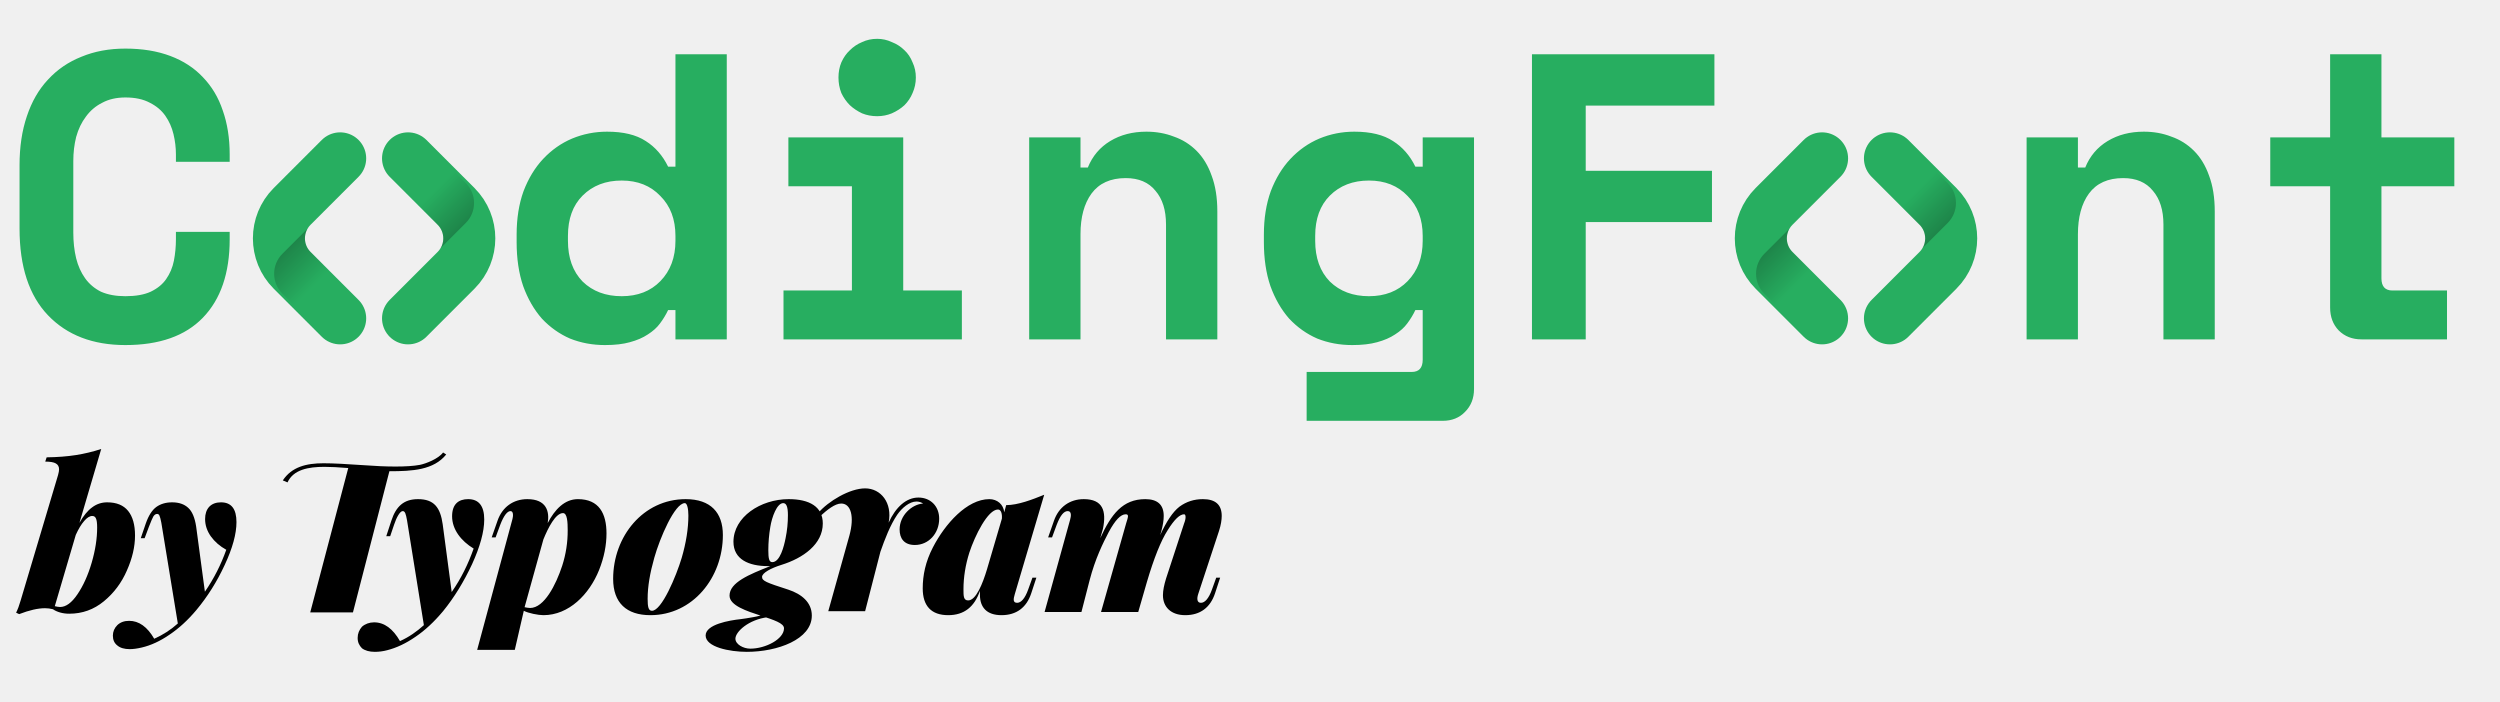
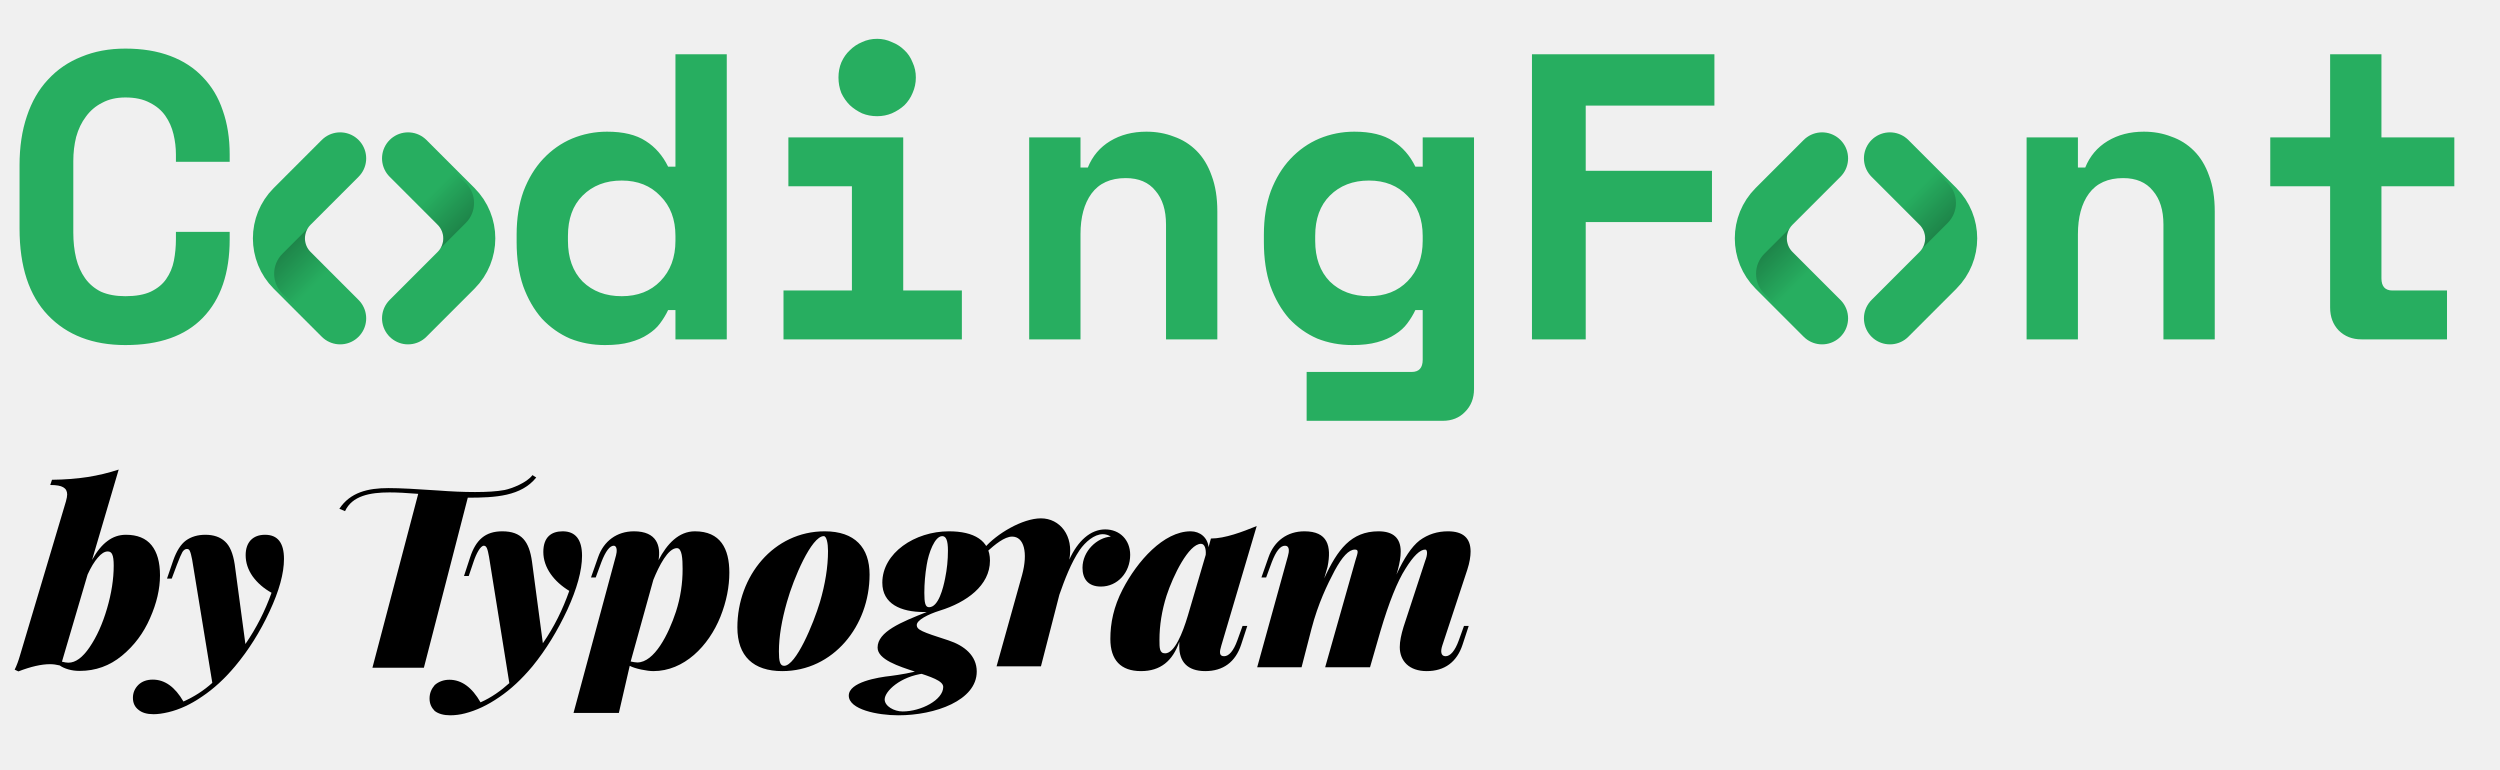
- <svg xmlns="http://www.w3.org/2000/svg" width="221" height="62" viewBox="0 0 221 62" fill="none">
+ <svg xmlns="http://www.w3.org/2000/svg" width="221" height="68" viewBox="0 0 221 68" fill="none">
  <g clip-path="url(#clip0)">
    <path d="M11.088 26.184C12 26.184 12.744 26.052 13.32 25.788C13.92 25.5 14.376 25.128 14.688 24.672C15.024 24.192 15.252 23.652 15.372 23.052C15.492 22.428 15.552 21.792 15.552 21.144V20.496H20.304V21.144C20.304 24.144 19.512 26.46 17.928 28.092C16.368 29.7 14.088 30.504 11.088 30.504C8.208 30.504 5.928 29.628 4.248 27.876C2.568 26.124 1.728 23.568 1.728 20.208V14.592C1.728 12.984 1.944 11.544 2.376 10.272C2.808 8.976 3.432 7.896 4.248 7.032C5.064 6.144 6.048 5.472 7.2 5.016C8.352 4.536 9.648 4.296 11.088 4.296C12.576 4.296 13.896 4.512 15.048 4.944C16.2 5.376 17.16 6 17.928 6.816C18.72 7.632 19.308 8.616 19.692 9.768C20.1 10.92 20.304 12.216 20.304 13.656V14.304H15.552V13.656C15.552 13.056 15.48 12.456 15.336 11.856C15.192 11.256 14.952 10.716 14.616 10.236C14.28 9.756 13.824 9.372 13.248 9.084C12.672 8.772 11.952 8.616 11.088 8.616C10.296 8.616 9.612 8.772 9.036 9.084C8.46 9.372 7.98 9.78 7.596 10.308C7.212 10.812 6.924 11.412 6.732 12.108C6.564 12.78 6.48 13.488 6.48 14.232V20.568C6.48 21.384 6.564 22.14 6.732 22.836C6.9 23.508 7.164 24.096 7.524 24.6C7.884 25.104 8.352 25.5 8.928 25.788C9.528 26.052 10.248 26.184 11.088 26.184ZM59.71 27.408H59.062C58.87 27.816 58.63 28.212 58.342 28.596C58.078 28.956 57.718 29.28 57.262 29.568C56.83 29.856 56.302 30.084 55.678 30.252C55.078 30.42 54.346 30.504 53.482 30.504C52.378 30.504 51.346 30.312 50.386 29.928C49.45 29.52 48.622 28.932 47.902 28.164C47.206 27.372 46.654 26.412 46.246 25.284C45.862 24.156 45.67 22.86 45.67 21.396V20.748C45.67 19.308 45.874 18.024 46.282 16.896C46.714 15.768 47.29 14.82 48.01 14.052C48.754 13.26 49.606 12.66 50.566 12.252C51.55 11.844 52.582 11.64 53.662 11.64C55.102 11.64 56.242 11.916 57.082 12.468C57.922 12.996 58.582 13.752 59.062 14.736H59.71V4.8H64.246V30H59.71V27.408ZM54.958 26.184C56.374 26.184 57.514 25.74 58.378 24.852C59.266 23.94 59.71 22.752 59.71 21.288V20.856C59.71 19.392 59.266 18.216 58.378 17.328C57.514 16.416 56.374 15.96 54.958 15.96C53.542 15.96 52.39 16.404 51.502 17.292C50.638 18.156 50.206 19.344 50.206 20.856V21.288C50.206 22.8 50.638 24 51.502 24.888C52.39 25.752 53.542 26.184 54.958 26.184ZM69.261 25.68H75.309V16.464H69.693V12.144H79.845V25.68H85.029V30H69.261V25.68ZM80.961 6.852C80.961 7.332 80.865 7.788 80.673 8.22C80.505 8.628 80.265 8.988 79.953 9.3C79.641 9.588 79.269 9.828 78.837 10.02C78.429 10.188 77.997 10.272 77.541 10.272C77.061 10.272 76.617 10.188 76.209 10.02C75.801 9.828 75.441 9.588 75.129 9.3C74.817 8.988 74.565 8.628 74.373 8.22C74.205 7.788 74.121 7.332 74.121 6.852C74.121 6.372 74.205 5.928 74.373 5.52C74.565 5.088 74.817 4.728 75.129 4.44C75.441 4.128 75.801 3.888 76.209 3.72C76.617 3.528 77.061 3.432 77.541 3.432C77.997 3.432 78.429 3.528 78.837 3.72C79.269 3.888 79.641 4.128 79.953 4.44C80.265 4.728 80.505 5.088 80.673 5.52C80.865 5.928 80.961 6.372 80.961 6.852ZM95.516 30H90.98V12.144H95.516V14.808H96.164C96.572 13.8 97.232 13.02 98.144 12.468C99.056 11.916 100.124 11.64 101.348 11.64C102.212 11.64 103.016 11.784 103.76 12.072C104.528 12.336 105.2 12.756 105.776 13.332C106.352 13.908 106.796 14.64 107.108 15.528C107.444 16.416 107.612 17.472 107.612 18.696V30H103.076V19.848C103.076 18.576 102.764 17.58 102.14 16.86C101.54 16.116 100.664 15.744 99.512 15.744C98.168 15.744 97.16 16.2 96.488 17.112C95.84 18 95.516 19.2 95.516 20.712V30ZM125.767 27.408H125.119C124.927 27.816 124.687 28.212 124.399 28.596C124.135 28.956 123.775 29.28 123.319 29.568C122.887 29.856 122.359 30.084 121.735 30.252C121.135 30.42 120.403 30.504 119.539 30.504C118.435 30.504 117.403 30.312 116.443 29.928C115.507 29.52 114.679 28.932 113.959 28.164C113.263 27.372 112.711 26.412 112.303 25.284C111.919 24.156 111.727 22.86 111.727 21.396V20.748C111.727 19.308 111.931 18.024 112.339 16.896C112.771 15.768 113.347 14.82 114.067 14.052C114.811 13.26 115.663 12.66 116.623 12.252C117.607 11.844 118.639 11.64 119.719 11.64C121.159 11.64 122.299 11.916 123.139 12.468C123.979 12.996 124.639 13.752 125.119 14.736H125.767V12.144H130.303V34.392C130.303 35.208 130.039 35.88 129.511 36.408C129.007 36.936 128.347 37.2 127.531 37.2H115.507V32.88H124.795C125.443 32.88 125.767 32.52 125.767 31.8V27.408ZM121.015 26.184C122.431 26.184 123.571 25.74 124.435 24.852C125.323 23.94 125.767 22.752 125.767 21.288V20.856C125.767 19.392 125.323 18.216 124.435 17.328C123.571 16.416 122.431 15.96 121.015 15.96C119.599 15.96 118.447 16.404 117.559 17.292C116.695 18.156 116.263 19.344 116.263 20.856V21.288C116.263 22.8 116.695 24 117.559 24.888C118.447 25.752 119.599 26.184 121.015 26.184ZM135.426 4.8H151.554V9.336H140.178V15.096H151.338V19.632H140.178V30H135.426V4.8ZM183.688 30H179.152V12.144H183.688V14.808H184.336C184.744 13.8 185.404 13.02 186.316 12.468C187.228 11.916 188.296 11.64 189.52 11.64C190.384 11.64 191.188 11.784 191.932 12.072C192.7 12.336 193.372 12.756 193.948 13.332C194.524 13.908 194.968 14.64 195.28 15.528C195.616 16.416 195.784 17.472 195.784 18.696V30H191.248V19.848C191.248 18.576 190.936 17.58 190.312 16.86C189.712 16.116 188.836 15.744 187.684 15.744C186.34 15.744 185.332 16.2 184.66 17.112C184.012 18 183.688 19.2 183.688 20.712V30ZM200.691 12.144H205.983V4.8H210.519V12.144H216.963V16.464H210.519V24.6C210.519 25.32 210.843 25.68 211.491 25.68H216.315V30H208.755C207.939 30 207.267 29.736 206.739 29.208C206.235 28.68 205.983 28.008 205.983 27.192V16.464H200.691V12.144Z" fill="#27AE60" />
    <path d="M30.071 14L25.828 18.243C24.266 19.805 24.266 22.337 25.828 23.899L30.071 28.142" stroke="#27AE60" stroke-width="4.6" stroke-linecap="round" />
    <mask id="mask0" style="mask-type:alpha" maskUnits="userSpaceOnUse" x="19" y="10" width="22" height="22">
      <path d="M30.071 14L25.828 18.243C24.266 19.805 24.266 22.337 25.828 23.899L30.071 28.142" stroke="#EB5757" stroke-width="4.6" stroke-linecap="round" />
    </mask>
    <g mask="url(#mask0)">
      <g style="mix-blend-mode:darken" opacity="0.25">
        <path d="M24.968 22.432L30.2 17.2L29 30L24.968 25.968C23.991 24.991 23.991 23.409 24.968 22.432Z" fill="url(#paint0_linear)" />
      </g>
    </g>
    <path d="M161.071 14L156.828 18.243C155.266 19.805 155.266 22.337 156.828 23.899L161.071 28.142" stroke="#27AE60" stroke-width="4.6" stroke-linecap="round" />
    <mask id="mask1" style="mask-type:alpha" maskUnits="userSpaceOnUse" x="150" y="10" width="22" height="22">
      <path d="M161.071 14L156.828 18.243C155.266 19.805 155.266 22.337 156.828 23.899L161.071 28.142" stroke="#EB5757" stroke-width="4.6" stroke-linecap="round" />
    </mask>
    <g mask="url(#mask1)">
      <g style="mix-blend-mode:darken" opacity="0.25">
        <path d="M155.968 22.432L161.2 17.2L160 30L155.968 25.968C154.992 24.991 154.992 23.409 155.968 22.432Z" fill="url(#paint1_linear)" />
      </g>
    </g>
    <path d="M36.071 28.142L40.314 23.899C41.876 22.337 41.876 19.805 40.314 18.243L36.071 14" stroke="#27AE60" stroke-width="4.6" stroke-linecap="round" />
    <mask id="mask2" style="mask-type:alpha" maskUnits="userSpaceOnUse" x="25" y="10" width="22" height="22">
      <path d="M36.071 28.142L40.314 23.899C41.876 22.337 41.876 19.805 40.314 18.243L36.071 14" stroke="#EB5757" stroke-width="4.6" stroke-linecap="round" />
    </mask>
    <g mask="url(#mask2)">
      <g style="mix-blend-mode:darken" opacity="0.25">
        <path d="M41.174 19.71L35.942 24.942L37.142 12.142L41.174 16.174C42.151 17.151 42.151 18.733 41.174 19.71Z" fill="url(#paint2_linear)" />
      </g>
    </g>
    <path d="M167.071 28.142L171.314 23.899C172.876 22.337 172.876 19.805 171.314 18.243L167.071 14" stroke="#27AE60" stroke-width="4.6" stroke-linecap="round" />
    <mask id="mask3" style="mask-type:alpha" maskUnits="userSpaceOnUse" x="156" y="10" width="22" height="22">
      <path d="M167.071 28.142L171.314 23.899C172.876 22.337 172.876 19.805 171.314 18.243L167.071 14" stroke="#EB5757" stroke-width="4.6" stroke-linecap="round" />
    </mask>
    <g mask="url(#mask3)">
      <g style="mix-blend-mode:darken" opacity="0.25">
        <path d="M172.174 19.71L166.942 24.942L168.142 12.142L172.174 16.174C173.151 17.151 173.151 18.733 172.174 19.71Z" fill="url(#paint3_linear)" />
      </g>
    </g>
-     <path d="M9.47 44.406C10.298 44.406 10.916 44.658 11.324 45.162C11.732 45.666 11.936 46.392 11.936 47.34C11.936 48.324 11.696 49.356 11.216 50.436C10.748 51.516 10.07 52.422 9.182 53.154C8.294 53.886 7.274 54.252 6.122 54.252C5.834 54.252 5.564 54.216 5.312 54.144C5.06 54.072 4.85 53.976 4.682 53.856C4.442 53.796 4.208 53.766 3.98 53.766C3.356 53.766 2.594 53.94 1.694 54.288L1.424 54.162C1.568 53.874 1.7 53.52 1.82 53.1L5.132 41.994C5.192 41.778 5.222 41.61 5.222 41.49C5.222 41.25 5.126 41.076 4.934 40.968C4.754 40.86 4.442 40.806 3.998 40.806L4.124 40.428C5.072 40.416 5.93 40.35 6.698 40.23C7.466 40.11 8.216 39.93 8.948 39.69L7.022 46.224C7.37 45.6 7.742 45.144 8.138 44.856C8.534 44.556 8.978 44.406 9.47 44.406ZM5.312 53.658C5.828 53.658 6.338 53.286 6.842 52.542C7.358 51.786 7.778 50.856 8.102 49.752C8.426 48.648 8.588 47.61 8.588 46.638C8.588 46.242 8.552 45.972 8.48 45.828C8.42 45.684 8.312 45.612 8.156 45.612C7.928 45.612 7.688 45.762 7.436 46.062C7.184 46.35 6.938 46.758 6.698 47.286L4.844 53.586C5.036 53.634 5.192 53.658 5.312 53.658ZM19.535 44.406C20.448 44.406 20.904 44.988 20.904 46.152C20.904 47.196 20.555 48.462 19.86 49.95C19.175 51.426 18.341 52.752 17.358 53.928C16.602 54.828 15.809 55.554 14.982 56.106C14.165 56.67 13.35 57.048 12.534 57.24C12.126 57.336 11.771 57.384 11.472 57.384C10.992 57.384 10.626 57.276 10.373 57.06C10.11 56.856 9.978 56.568 9.978 56.196C9.978 55.836 10.11 55.524 10.373 55.26C10.637 55.008 10.986 54.882 11.418 54.882C12.281 54.882 13.02 55.41 13.632 56.466C14.412 56.118 15.107 55.668 15.72 55.116L14.261 46.206C14.201 45.894 14.148 45.69 14.1 45.594C14.063 45.486 13.992 45.432 13.883 45.432C13.764 45.432 13.655 45.504 13.559 45.648C13.476 45.792 13.344 46.098 13.164 46.566L12.786 47.574H12.444L12.893 46.26C13.133 45.576 13.44 45.096 13.812 44.82C14.195 44.544 14.664 44.406 15.216 44.406C15.816 44.406 16.29 44.568 16.637 44.892C16.985 45.204 17.22 45.756 17.34 46.548L18.113 52.308C18.905 51.156 19.535 49.92 20.003 48.6C19.439 48.288 18.983 47.892 18.636 47.412C18.299 46.932 18.131 46.422 18.131 45.882C18.131 45.426 18.252 45.066 18.491 44.802C18.744 44.538 19.091 44.406 19.535 44.406Z" fill="black" />
+     <path d="M11.13 47.274C12.142 47.274 12.897 47.582 13.396 48.198C13.895 48.814 14.144 49.701 14.144 50.86C14.144 52.063 13.851 53.324 13.264 54.644C12.692 55.964 11.863 57.071 10.778 57.966C9.693 58.861 8.446 59.308 7.038 59.308C6.686 59.308 6.356 59.264 6.048 59.176C5.74 59.088 5.483 58.971 5.278 58.824C4.985 58.751 4.699 58.714 4.42 58.714C3.657 58.714 2.726 58.927 1.626 59.352L1.296 59.198C1.472 58.846 1.633 58.413 1.78 57.9L5.828 44.326C5.901 44.062 5.938 43.857 5.938 43.71C5.938 43.417 5.821 43.204 5.586 43.072C5.366 42.94 4.985 42.874 4.442 42.874L4.596 42.412C5.755 42.397 6.803 42.317 7.742 42.17C8.681 42.023 9.597 41.803 10.492 41.51L8.138 49.496C8.563 48.733 9.018 48.176 9.502 47.824C9.986 47.457 10.529 47.274 11.13 47.274ZM6.048 58.582C6.679 58.582 7.302 58.127 7.918 57.218C8.549 56.294 9.062 55.157 9.458 53.808C9.854 52.459 10.052 51.19 10.052 50.002C10.052 49.518 10.008 49.188 9.92 49.012C9.847 48.836 9.715 48.748 9.524 48.748C9.245 48.748 8.952 48.931 8.644 49.298C8.336 49.65 8.035 50.149 7.742 50.794L5.476 58.494C5.711 58.553 5.901 58.582 6.048 58.582ZM23.432 47.274C24.547 47.274 25.104 47.985 25.104 49.408C25.104 50.684 24.679 52.231 23.828 54.05C22.992 55.854 21.973 57.475 20.77 58.912C19.846 60.012 18.878 60.899 17.866 61.574C16.869 62.263 15.872 62.725 14.874 62.96C14.376 63.077 13.943 63.136 13.576 63.136C12.99 63.136 12.542 63.004 12.234 62.74C11.912 62.491 11.75 62.139 11.75 61.684C11.75 61.244 11.912 60.863 12.234 60.54C12.557 60.232 12.982 60.078 13.51 60.078C14.566 60.078 15.468 60.723 16.216 62.014C17.17 61.589 18.02 61.039 18.768 60.364L16.986 49.474C16.913 49.093 16.847 48.843 16.788 48.726C16.744 48.594 16.656 48.528 16.524 48.528C16.378 48.528 16.246 48.616 16.128 48.792C16.026 48.968 15.864 49.342 15.644 49.914L15.182 51.146H14.764L15.314 49.54C15.608 48.704 15.982 48.117 16.436 47.78C16.906 47.443 17.478 47.274 18.152 47.274C18.886 47.274 19.465 47.472 19.89 47.868C20.316 48.249 20.602 48.924 20.748 49.892L21.694 56.932C22.662 55.524 23.432 54.013 24.004 52.4C23.315 52.019 22.758 51.535 22.332 50.948C21.922 50.361 21.716 49.738 21.716 49.078C21.716 48.521 21.863 48.081 22.156 47.758C22.464 47.435 22.89 47.274 23.432 47.274Z" fill="black" />
    <g clip-path="url(#clip1)">
-       <path d="M27.425 54.134H31.201L34.422 41.657C36.466 41.657 38.337 41.551 39.445 40.176L39.168 40C38.752 40.564 37.644 40.987 37.124 41.093C36.016 41.304 34.076 41.269 32.24 41.128C30.681 41.022 29.469 40.952 28.603 40.952C27.078 40.952 25.797 41.269 25 42.467L25.416 42.644C25.935 41.516 27.252 41.269 28.672 41.269C29.226 41.269 29.919 41.304 30.785 41.375L27.425 54.134ZM45.3 45.886L42.182 57.447H45.508L46.304 53.993C46.685 54.204 47.586 54.381 48.036 54.381C50.288 54.381 52.089 52.548 52.955 50.398C53.406 49.27 53.614 48.177 53.614 47.155C53.614 45.393 52.955 44.124 51.085 44.124C49.907 44.124 49.041 45.04 48.417 46.239C48.591 45.217 48.313 44.124 46.616 44.124C45.369 44.124 44.399 44.829 43.983 46.027L43.464 47.508H43.81L44.226 46.38C44.538 45.569 44.849 45.181 45.127 45.181C45.404 45.181 45.369 45.639 45.3 45.886ZM97.504 46.732C97.816 45.181 97.504 44.124 95.806 44.124C94.559 44.124 93.589 44.829 93.174 46.027L92.654 47.508H93L93.416 46.38C93.728 45.569 94.04 45.181 94.386 45.181C94.733 45.181 94.698 45.604 94.594 45.957L92.342 54.099H95.599L96.326 51.279C96.811 49.411 97.504 48.001 98.023 47.014C98.578 45.992 99.063 45.463 99.513 45.463C99.825 45.463 99.721 45.71 99.548 46.274L97.331 54.099H100.621L101.384 51.455C102.007 49.34 102.631 47.789 103.22 46.873C103.808 45.921 104.293 45.463 104.674 45.463C104.848 45.463 104.848 45.851 104.674 46.274L103.081 51.138C102.908 51.702 102.804 52.195 102.804 52.618C102.804 53.64 103.497 54.381 104.778 54.381C106.095 54.381 106.995 53.711 107.411 52.442L107.861 51.067H107.515L107.134 52.125C106.857 52.9 106.51 53.288 106.164 53.288C105.818 53.288 105.783 52.935 105.922 52.513L107.758 46.944C107.931 46.415 108 45.957 108 45.604C108 44.617 107.446 44.124 106.337 44.124C105.575 44.124 104.882 44.335 104.259 44.794C103.67 45.252 103.116 46.098 102.561 47.296L102.665 46.944C102.804 46.415 102.873 45.992 102.873 45.604C102.873 44.617 102.319 44.124 101.245 44.124C99.236 44.124 98.231 45.463 97.261 47.578L97.504 46.732ZM92.308 43.736C91.268 44.159 89.987 44.653 88.947 44.653L88.774 45.287C88.705 44.582 88.151 44.124 87.458 44.124C85.483 44.124 83.543 46.309 82.469 48.389C81.811 49.658 81.569 50.856 81.569 52.019C81.569 53.57 82.331 54.381 83.82 54.381C85.241 54.381 86.141 53.64 86.626 52.231V52.583C86.626 53.676 87.215 54.381 88.532 54.381C89.848 54.381 90.749 53.711 91.164 52.442L91.615 51.067H91.268L90.887 52.125C90.61 52.9 90.264 53.288 89.917 53.288C89.536 53.288 89.571 52.971 89.71 52.513L92.308 43.736ZM49.699 50.01C49.145 51.702 48.106 53.746 46.858 53.746C46.72 53.746 46.547 53.711 46.373 53.676L48.036 47.684C48.452 46.662 49.11 45.358 49.768 45.358C50.149 45.358 50.184 46.168 50.184 46.873C50.19 47.938 50.026 48.998 49.699 50.01ZM60.265 49.305C59.78 50.926 58.498 53.993 57.632 53.993C57.32 53.993 57.251 53.64 57.251 52.935C57.251 51.843 57.459 50.645 57.84 49.305C58.325 47.578 59.641 44.476 60.542 44.476C60.75 44.476 60.853 45.005 60.853 45.569C60.853 46.732 60.646 48.001 60.265 49.305ZM63.902 47.296C63.902 45.322 62.828 44.124 60.611 44.124C56.87 44.124 54.202 47.402 54.202 51.173C54.202 53.288 55.38 54.381 57.493 54.381C61.235 54.381 63.902 51.067 63.902 47.296ZM88.566 45.851L87.25 50.327C86.869 51.596 86.28 53.077 85.587 53.077C85.171 53.077 85.171 52.689 85.171 52.09C85.171 51.032 85.345 49.94 85.691 48.847C86.176 47.367 87.319 45.04 88.22 45.04C88.497 45.04 88.601 45.428 88.566 45.851ZM78.555 46.203C79.179 44.829 80.114 43.983 81.188 43.983C82.262 43.983 83.024 44.758 83.024 45.851C83.024 47.155 82.088 48.177 80.876 48.177C79.906 48.177 79.525 47.578 79.525 46.803C79.525 45.569 80.599 44.582 81.603 44.512C81.428 44.396 81.224 44.334 81.015 44.335C80.391 44.335 79.733 44.899 79.317 45.498C78.694 46.415 78.209 47.684 77.828 48.776L76.477 54.028H73.22L75.091 47.331C75.541 45.675 75.23 44.512 74.364 44.512C73.809 44.512 73.116 45.075 72.493 45.639L72.32 45.358C73.22 44.3 75.126 43.172 76.477 43.172C77.862 43.172 78.901 44.441 78.555 46.203ZM69.445 47.578C69.584 46.906 69.654 46.221 69.652 45.534C69.652 44.794 69.514 44.476 69.237 44.476C68.682 44.476 68.232 45.71 68.094 46.591C67.98 47.266 67.922 47.95 67.92 48.635C67.92 49.376 67.99 49.693 68.267 49.693C68.96 49.693 69.306 48.283 69.445 47.578ZM72.735 46.274C72.735 48.107 71.003 49.34 69.063 49.94C68.163 50.221 67.366 50.645 67.366 50.997C67.366 51.349 67.712 51.49 69.687 52.125C70.865 52.513 71.765 53.253 71.765 54.416C71.765 56.531 68.717 57.623 66.015 57.623C64.491 57.623 62.378 57.2 62.378 56.178C62.378 55.191 64.491 54.839 65.461 54.733C66.015 54.663 67.158 54.486 67.678 54.275L67.886 54.557C66.154 54.768 65.01 55.861 65.01 56.46C65.01 56.954 65.703 57.341 66.327 57.341C67.678 57.341 69.306 56.495 69.306 55.544C69.306 55.086 68.405 54.804 67.228 54.416C66.05 54.028 64.491 53.535 64.491 52.654C64.491 51.49 66.223 50.785 68.094 50.045H67.886C66.188 50.045 64.837 49.446 64.837 47.895C64.837 45.71 67.228 44.124 69.722 44.124C71.558 44.124 72.735 44.794 72.735 46.274ZM42.806 45.921C42.806 44.723 42.321 44.124 41.385 44.124C40.554 44.124 39.965 44.547 39.965 45.639C39.965 46.803 40.762 47.825 41.87 48.494C41.385 49.869 40.762 51.138 39.93 52.336L39.134 46.344C38.926 44.864 38.371 44.124 36.951 44.124C35.704 44.124 35.011 44.758 34.596 46.027L34.145 47.402H34.492L34.838 46.38C35.046 45.745 35.358 45.181 35.6 45.181C35.808 45.181 35.877 45.428 35.981 45.992L37.471 55.262C36.847 55.826 36.154 56.319 35.358 56.672C34.734 55.579 33.972 55.015 33.071 55.015C32.656 55.015 32.275 55.156 31.997 55.403C31.755 55.685 31.616 56.002 31.616 56.39C31.616 56.777 31.755 57.059 31.997 57.306C32.275 57.517 32.656 57.623 33.141 57.623C33.503 57.622 33.864 57.575 34.215 57.482C35.046 57.271 35.877 56.883 36.743 56.284C37.575 55.72 38.371 54.98 39.168 54.028C40.173 52.794 41.004 51.42 41.732 49.869C42.425 48.353 42.806 47.014 42.806 45.921Z" fill="black" />
+       <path d="M32.922 59.029H37.471L41.352 43.996C43.815 43.996 46.068 43.868 47.404 42.212L47.07 42C46.569 42.679 45.234 43.189 44.608 43.316C43.272 43.571 40.935 43.529 38.723 43.359C36.845 43.231 35.384 43.147 34.341 43.147C32.504 43.147 30.96 43.529 30 44.973L30.501 45.185C31.127 43.826 32.713 43.529 34.424 43.529C35.092 43.529 35.926 43.571 36.97 43.656L32.922 59.029ZM54.457 49.092L50.701 63.021H54.708L55.668 58.859C56.127 59.114 57.212 59.326 57.755 59.326C60.467 59.326 62.638 57.118 63.681 54.527C64.224 53.169 64.474 51.852 64.474 50.62C64.474 48.497 63.681 46.968 61.427 46.968C60.008 46.968 58.965 48.073 58.214 49.516C58.422 48.285 58.089 46.968 56.043 46.968C54.541 46.968 53.372 47.818 52.871 49.262L52.245 51.045H52.663L53.164 49.686C53.539 48.71 53.915 48.242 54.249 48.242C54.583 48.242 54.541 48.794 54.457 49.092ZM117.354 50.111C117.73 48.242 117.354 46.968 115.309 46.968C113.806 46.968 112.638 47.818 112.137 49.262L111.511 51.045H111.928L112.429 49.686C112.805 48.71 113.18 48.242 113.598 48.242C114.015 48.242 113.973 48.752 113.848 49.177L111.135 58.986H115.058L115.935 55.589C116.519 53.338 117.354 51.64 117.98 50.451C118.648 49.219 119.232 48.582 119.775 48.582C120.15 48.582 120.025 48.88 119.816 49.559L117.145 58.986H121.11L122.028 55.801C122.78 53.253 123.531 51.385 124.24 50.281C124.95 49.134 125.534 48.582 125.993 48.582C126.202 48.582 126.202 49.049 125.993 49.559L124.073 55.419C123.865 56.099 123.74 56.693 123.74 57.203C123.74 58.434 124.574 59.326 126.119 59.326C127.705 59.326 128.79 58.519 129.29 56.99L129.833 55.334H129.416L128.957 56.608C128.623 57.542 128.205 58.01 127.788 58.01C127.371 58.01 127.329 57.585 127.496 57.075L129.708 50.366C129.917 49.729 130 49.177 130 48.752C130 47.563 129.332 46.968 127.997 46.968C127.078 46.968 126.244 47.223 125.492 47.775C124.783 48.327 124.115 49.347 123.447 50.79L123.573 50.366C123.74 49.729 123.823 49.219 123.823 48.752C123.823 47.563 123.155 46.968 121.861 46.968C119.441 46.968 118.23 48.582 117.062 51.13L117.354 50.111ZM111.093 46.501C109.841 47.011 108.297 47.605 107.045 47.605L106.836 48.37C106.753 47.52 106.085 46.968 105.25 46.968C102.871 46.968 100.534 49.601 99.24 52.107C98.447 53.636 98.155 55.08 98.155 56.481C98.155 58.349 99.073 59.326 100.868 59.326C102.579 59.326 103.664 58.434 104.249 56.736V57.16C104.249 58.477 104.958 59.326 106.544 59.326C108.13 59.326 109.215 58.519 109.716 56.99L110.259 55.334H109.841L109.382 56.608C109.048 57.542 108.631 58.01 108.214 58.01C107.755 58.01 107.796 57.627 107.963 57.075L111.093 46.501ZM59.758 54.06C59.09 56.099 57.838 58.562 56.336 58.562C56.169 58.562 55.96 58.519 55.751 58.477L57.755 51.258C58.255 50.026 59.048 48.455 59.841 48.455C60.3 48.455 60.342 49.431 60.342 50.281C60.349 51.565 60.152 52.841 59.758 54.06ZM72.487 53.211C71.903 55.164 70.359 58.859 69.316 58.859C68.94 58.859 68.856 58.434 68.856 57.585C68.856 56.269 69.107 54.825 69.566 53.211C70.15 51.13 71.736 47.393 72.821 47.393C73.072 47.393 73.197 48.03 73.197 48.71C73.197 50.111 72.947 51.64 72.487 53.211ZM76.87 50.79C76.87 48.412 75.576 46.968 72.905 46.968C68.397 46.968 65.184 50.918 65.184 55.462C65.184 58.01 66.603 59.326 69.149 59.326C73.656 59.326 76.87 55.334 76.87 50.79ZM106.586 49.049L105 54.443C104.541 55.971 103.831 57.755 102.997 57.755C102.496 57.755 102.496 57.288 102.496 56.566C102.496 55.292 102.705 53.975 103.122 52.659C103.706 50.875 105.083 48.073 106.169 48.073C106.503 48.073 106.628 48.54 106.586 49.049ZM94.524 49.474C95.275 47.818 96.402 46.799 97.696 46.799C98.99 46.799 99.908 47.733 99.908 49.049C99.908 50.62 98.781 51.852 97.32 51.852C96.152 51.852 95.693 51.13 95.693 50.196C95.693 48.71 96.987 47.52 98.197 47.436C97.986 47.296 97.739 47.222 97.487 47.223C96.736 47.223 95.943 47.903 95.442 48.625C94.691 49.729 94.107 51.258 93.648 52.574L92.02 58.901H88.097L90.351 50.833C90.893 48.837 90.517 47.436 89.474 47.436C88.806 47.436 87.972 48.115 87.22 48.794L87.012 48.455C88.097 47.181 90.392 45.822 92.02 45.822C93.689 45.822 94.942 47.351 94.524 49.474ZM83.548 51.13C83.716 50.32 83.799 49.495 83.798 48.667C83.798 47.775 83.631 47.393 83.297 47.393C82.629 47.393 82.087 48.88 81.92 49.941C81.783 50.755 81.713 51.579 81.711 52.404C81.711 53.296 81.795 53.678 82.129 53.678C82.963 53.678 83.381 51.98 83.548 51.13ZM87.513 49.559C87.513 51.767 85.426 53.253 83.088 53.975C82.003 54.315 81.043 54.825 81.043 55.249C81.043 55.674 81.461 55.844 83.84 56.608C85.259 57.075 86.344 57.967 86.344 59.368C86.344 61.916 82.671 63.233 79.416 63.233C77.579 63.233 75.033 62.723 75.033 61.492C75.033 60.303 77.579 59.878 78.748 59.751C79.416 59.666 80.793 59.453 81.419 59.199L81.669 59.538C79.583 59.793 78.205 61.11 78.205 61.831C78.205 62.426 79.04 62.893 79.791 62.893C81.419 62.893 83.381 61.874 83.381 60.727C83.381 60.175 82.296 59.836 80.876 59.368C79.457 58.901 77.579 58.307 77.579 57.245C77.579 55.844 79.666 54.995 81.92 54.103H81.669C79.624 54.103 77.997 53.381 77.997 51.512C77.997 48.88 80.876 46.968 83.882 46.968C86.094 46.968 87.513 47.775 87.513 49.559ZM51.452 49.134C51.452 47.69 50.868 46.968 49.741 46.968C48.74 46.968 48.03 47.478 48.03 48.794C48.03 50.196 48.99 51.427 50.325 52.234C49.741 53.89 48.99 55.419 47.988 56.863L47.028 49.644C46.778 47.86 46.11 46.968 44.399 46.968C42.897 46.968 42.062 47.733 41.561 49.262L41.018 50.918H41.436L41.853 49.686C42.103 48.922 42.479 48.242 42.771 48.242C43.022 48.242 43.105 48.54 43.23 49.219L45.025 60.388C44.274 61.067 43.439 61.662 42.479 62.086C41.728 60.77 40.81 60.09 39.724 60.09C39.224 60.09 38.765 60.26 38.431 60.557C38.139 60.897 37.972 61.279 37.972 61.747C37.972 62.214 38.139 62.553 38.431 62.851C38.765 63.105 39.224 63.233 39.808 63.233C40.245 63.231 40.679 63.174 41.102 63.063C42.103 62.808 43.105 62.341 44.149 61.619C45.15 60.94 46.11 60.048 47.07 58.901C48.281 57.415 49.282 55.759 50.159 53.89C50.993 52.064 51.452 50.451 51.452 49.134Z" fill="black" />
    </g>
  </g>
  <defs>
    <linearGradient id="paint0_linear" x1="25" y1="22" x2="28" y2="25" gradientUnits="userSpaceOnUse">
      <stop />
      <stop offset="1" stop-opacity="0" />
    </linearGradient>
    <linearGradient id="paint1_linear" x1="156" y1="22" x2="159" y2="25" gradientUnits="userSpaceOnUse">
      <stop />
      <stop offset="1" stop-opacity="0" />
    </linearGradient>
    <linearGradient id="paint2_linear" x1="41.142" y1="20.142" x2="38.142" y2="17.142" gradientUnits="userSpaceOnUse">
      <stop />
      <stop offset="1" stop-opacity="0" />
    </linearGradient>
    <linearGradient id="paint3_linear" x1="172.142" y1="20.142" x2="169.142" y2="17.142" gradientUnits="userSpaceOnUse">
      <stop />
      <stop offset="1" stop-opacity="0" />
    </linearGradient>
    <clipPath id="clip0">
-       <rect width="221" height="62" fill="white" />
+       <rect width="221" height="68" fill="white" />
    </clipPath>
    <clipPath id="clip1">
-       <rect width="83" height="17.623" fill="white" transform="translate(25 40)" />
+       <rect width="100" height="21.233" fill="white" transform="translate(30 42)" />
    </clipPath>
  </defs>
</svg>
